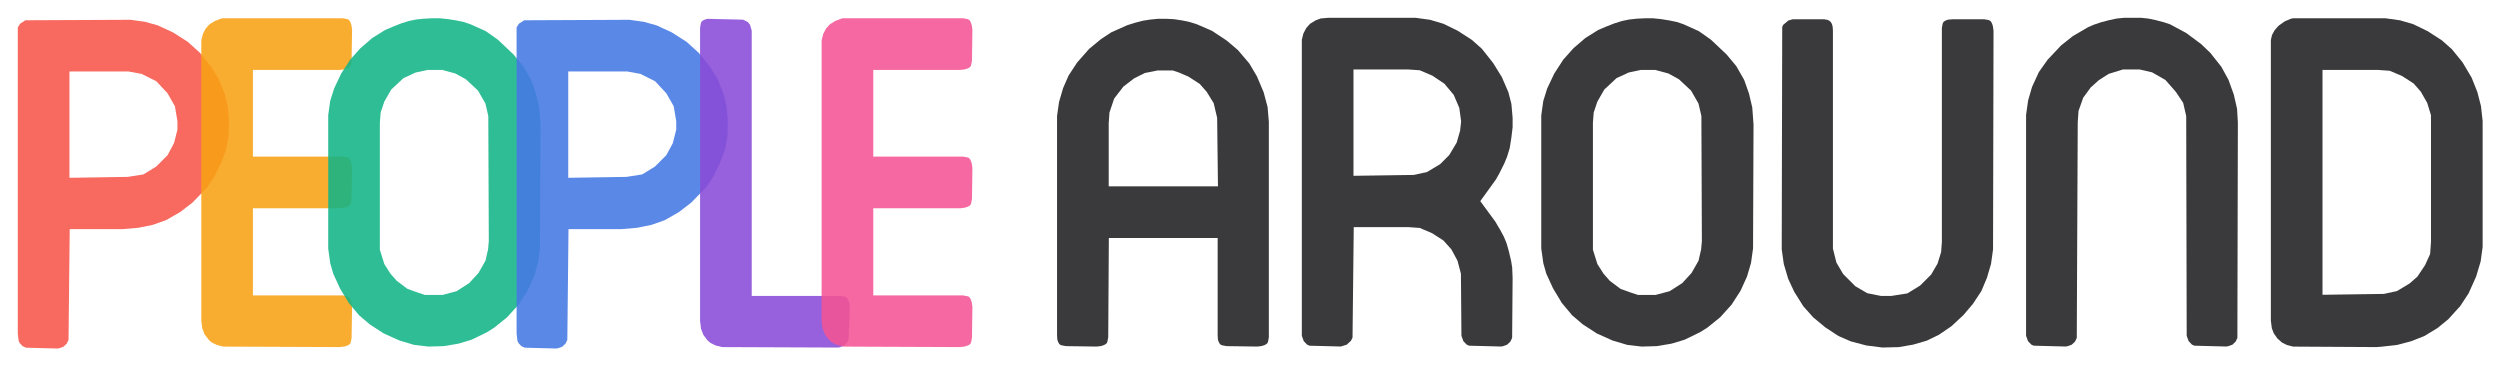
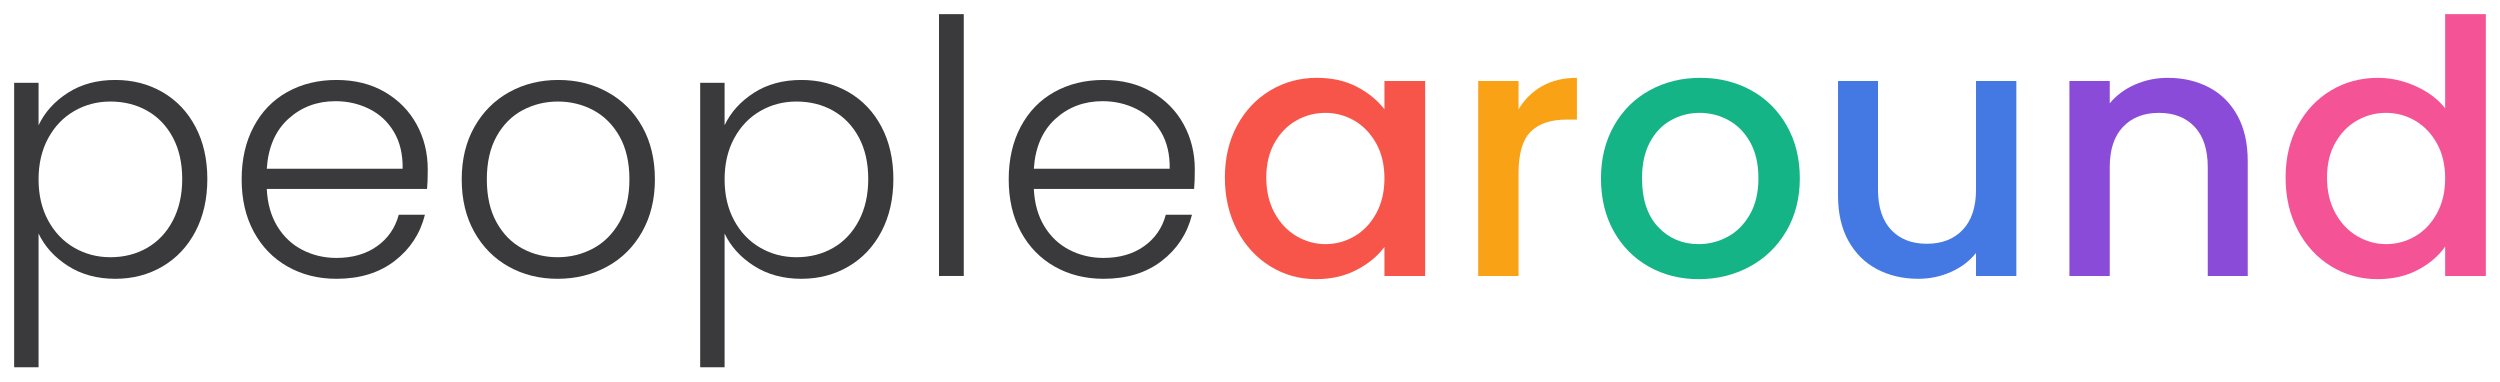
- <svg xmlns="http://www.w3.org/2000/svg" viewBox="-3 -771 5759.4 842" role="img" aria-label="Peoplearound">
-   <path fill="#F7554A" fill-opacity="0.88" d="M331.4 -720.7L360.3 -712.6L395.3 -696.5L429.5 -674.7L457.3 -649.6L482.2 -619L500.8 -589.3L514.6 -555.2L521.9 -524.3L524.7 -491.3L523.7 -457.3L518.5 -427.3L507.4 -397.8L490.8 -363.6L474 -338.8L440 -303.9L411.8 -282.3L379.2 -263.7L348.6 -252.9L315.5 -246.2L279.7 -243.2L157.6 -243.2L154.9 11.9L150.7 20.6L143.2 27.7L133.7 31.2L128.9 31.9L56.9 30L49.1 26.5L42.4 19.4L40 14.5L38 -2.6L38 -708L43.5 -716.5L55.6 -724.3L297.7 -725.4ZM157 -606.4L157 -361.4L291.2 -363.5L327.4 -369.2L356.9 -387.3L383 -413.4L397.9 -441.2L405.8 -472.5L405.8 -491.7L400 -526.2L383 -556L357.2 -583.8L323.4 -600.7L292.7 -606.4Z" />
-   <path fill="#F9A215" fill-opacity="0.88" d="M796.3 -727.2L799.6 -725.9L800.8 -725L802.8 -722.5L805 -718.2L806.8 -712.2L808.1 -702.4L807 -631.7L805.3 -621.7L804 -618.3L803.2 -617.2L800.7 -615.1L796.4 -613L790.3 -611.1L780.1 -609.9L579.7 -609.9L579.7 -410.2L786.7 -410.2L796.3 -408.5L799.6 -407.2L800.8 -406.4L802.8 -403.9L805 -399.6L806.8 -393.6L808.1 -383.7L807 -313L805.3 -303L804 -299.7L803.2 -298.5L800.7 -296.5L796.4 -294.4L790.3 -292.5L780.1 -291.2L579.7 -291.2L579.7 -90.4L786.7 -90.4L796.3 -88.7L799.6 -87.5L800.8 -86.6L802.8 -84.1L805 -79.8L806.8 -73.8L808.1 -63.9L807 6.8L805.3 16.8L804 20.1L803.2 21.2L800.7 23.3L796.4 25.4L790.3 27.3L780.2 28.6L511.5 27.5L496.3 23.6L484.7 17.9L478.1 12.2L468.2 -0.9L462.9 -14.8L460.7 -32.6L460.7 -678.1L464.4 -692.8L470.8 -705.2L479.5 -714.9L492.3 -722.8L506.8 -728.3L509.7 -728.9L786.7 -728.9Z" />
-   <path fill="#14B487" fill-opacity="0.88" d="M1028.9 -727L1047.7 -724L1065.1 -720.4L1080.1 -715.4L1116.2 -699.2L1144.2 -679.4L1180.1 -645.4L1202.4 -618.5L1220.5 -586.8L1231.7 -555.3L1239.2 -523.5L1242.1 -484.1L1241 -198.7L1236.3 -165.1L1227.1 -133.9L1212.1 -101L1191.5 -69.1L1165.3 -40.1L1135.6 -16.2L1119.1 -5.8L1083.4 11.6L1053.2 20.7L1019.2 26.4L984.4 27.4L951.8 23.7L917.6 13.6L881.3 -2.7L849 -23.6L824.3 -44.6L800.3 -73.3L780 -107L764.7 -140.5L757.7 -164.9L753.1 -198.6L753.1 -505.2L757.6 -538.1L766.6 -566.8L782.9 -601.3L803.8 -633.6L827.2 -659.8L854.5 -683.3L884 -701.8L903.3 -710L921.3 -717.1L938.8 -722.6L955.2 -726L972.7 -727.9L992.7 -728.9L1010.3 -728.9ZM982.1 -609.9L954.7 -604L926.5 -591L898.2 -564.6L882.3 -536.8L873.9 -511.7L872.1 -488.1L872.1 -195.7L882.4 -162.7L896.5 -140.6L910.9 -124.1L935.7 -105.5L959.9 -96.8L975.7 -91.6L1016.7 -91.6L1048.9 -100.2L1077.9 -118.8L1099.3 -142.1L1115.4 -170.3L1121.4 -196.5L1123.1 -215.3L1121.9 -503.7L1115.4 -532.3L1098.2 -562.3L1070.1 -588.5L1045.8 -601.8L1015.5 -609.9Z" />
-   <path fill="#4479E4" fill-opacity="0.88" d="M1480.5 -720.7L1509.4 -712.6L1544.4 -696.5L1578.6 -674.7L1606.4 -649.6L1631.3 -619L1649.9 -589.3L1663.7 -555.2L1671 -524.3L1673.8 -491.3L1672.8 -457.3L1667.6 -427.3L1656.5 -397.8L1639.9 -363.6L1623.1 -338.8L1589.1 -303.9L1560.9 -282.3L1528.3 -263.7L1497.7 -252.9L1464.6 -246.2L1428.8 -243.2L1306.7 -243.2L1304 11.9L1299.8 20.6L1292.3 27.7L1282.8 31.2L1278 31.9L1206 30L1198.2 26.5L1191.5 19.4L1189.1 14.5L1187.1 -2.6L1187.1 -708L1192.6 -716.5L1204.7 -724.3L1446.8 -725.4ZM1306.1 -606.4L1306.1 -361.4L1440.3 -363.5L1476.5 -369.2L1505.9 -387.3L1532 -413.4L1547 -441.2L1554.9 -472.5L1554.9 -491.7L1549.1 -526.2L1532.1 -556L1506.3 -583.8L1472.5 -600.7L1441.8 -606.4Z" />
-   <path fill="#8A4BD8" fill-opacity="0.88" d="M1709 -725.7L1719.7 -720.4L1724.9 -714L1728.7 -700.7L1728.8 -700.3L1728.8 -89.3L1933.5 -89.3L1943.1 -87.6L1946.4 -86.3L1947.6 -85.5L1949.6 -83L1951.8 -78.7L1953.6 -72.6L1954.8 -63.4L1952 10.7L1947.8 19.2L1940.5 26L1930.3 29.4L1927.7 29.7L1660.6 28.6L1645.4 24.8L1633.8 19L1627.2 13.4L1617.3 0.3L1612 -13.7L1609.8 -31.4L1609.8 -707.4L1611.5 -717L1612.8 -720.4L1613.6 -721.5L1616.1 -723.6L1620.4 -725.7L1626.1 -727.5L1627.7 -727.6Z" />
-   <path fill="#F45495" fill-opacity="0.88" d="M2225.4 -727.2L2228.7 -725.9L2229.9 -725L2231.9 -722.5L2234.1 -718.2L2235.9 -712.2L2237.2 -702.4L2236.2 -631.7L2234.4 -621.7L2233.1 -618.3L2232.3 -617.2L2229.8 -615.1L2225.5 -613L2219.4 -611.1L2209.2 -609.9L2008.8 -609.9L2008.8 -410.2L2215.8 -410.2L2225.4 -408.5L2228.7 -407.2L2229.9 -406.4L2231.9 -403.9L2234.1 -399.6L2235.9 -393.6L2237.2 -383.7L2236.2 -313L2234.4 -303L2233.1 -299.7L2232.3 -298.5L2229.8 -296.5L2225.5 -294.4L2219.4 -292.5L2209.2 -291.2L2008.8 -291.2L2008.8 -90.4L2215.8 -90.4L2225.4 -88.7L2228.7 -87.5L2229.9 -86.6L2231.9 -84.1L2234.1 -79.8L2235.9 -73.8L2237.2 -63.9L2236.2 6.8L2234.4 16.8L2233.1 20.1L2232.3 21.2L2229.8 23.3L2225.5 25.4L2219.4 27.3L2209.3 28.6L1940.7 27.5L1925.4 23.6L1913.8 17.9L1907.2 12.2L1897.3 -0.9L1892 -14.8L1889.8 -32.6L1889.8 -678.1L1893.5 -692.8L1900 -705.2L1908.6 -714.9L1921.4 -722.8L1935.9 -728.3L1938.8 -728.9L2215.8 -728.9Z" />
+ <svg xmlns="http://www.w3.org/2000/svg" viewBox="40.0 -780.0 7066.0 1078.0" role="img" aria-label="Peoplearound">
  <g fill="#3A3A3C">
-     <path d="M2701.5 -726.8L2720.2 -724L2737.7 -720.3L2754.3 -715.1L2789.5 -699.8L2823.9 -676.9L2849 -655.5L2875.2 -624.7L2892.6 -595.2L2908.1 -558.6L2917.2 -524.6L2920.1 -490.7L2920.1 6L2918.4 15.6L2917.1 18.9L2916.3 20.1L2913.8 22.1L2909.5 24.3L2903.4 26.2L2893.6 27.4L2822.9 26.4L2812.9 24.6L2809.6 23.3L2808.4 22.5L2806.4 20L2804.2 15.7L2802.8 11.3L2802.2 1.1L2802.2 -222.7L2551.5 -222.7L2550.1 5.8L2548.3 15.6L2547.1 18.9L2546.2 20.1L2543.7 22.1L2539.4 24.3L2533.4 26.2L2523.5 27.4L2452.8 26.4L2442.8 24.6L2439.5 23.3L2438.4 22.5L2436.3 20L2434.2 15.7L2432.8 11.3L2432.2 1.1L2432.2 -503.9L2436.8 -536.2L2446.1 -568L2458.9 -597.2L2478.3 -626.8L2506.1 -658.4L2533.6 -681.1L2557.1 -696.5L2593.8 -712.9L2611.2 -718.4L2629 -723.1L2646.5 -725.9L2665.1 -727.7L2683.8 -727.7ZM2663.9 -608.7L2634.4 -602.8L2609.6 -590.4L2585 -571.5L2563.7 -543.8L2552.9 -511.6L2551.2 -486.8L2551.2 -341.7L2802.9 -341.7L2801 -499.5L2793.1 -533.2L2777 -559.4L2760.9 -577.7L2734.7 -594.6L2712.5 -604.1L2698.6 -608.7Z" />
-     <path d="M3291.4 -725.4L3322.1 -716.3L3355 -700.3L3387.7 -679.2L3410.7 -658.8L3436.6 -626.2L3456.9 -593.4L3471.9 -558.7L3478.9 -531.7L3481.7 -499.6L3481.7 -477.9L3478.8 -453.6L3475 -429.7L3468.8 -409.5L3462.5 -394.3L3451.4 -372.1L3443.3 -357.6L3407.2 -307.6L3441.6 -260.8L3453.2 -241.3L3461.6 -225.5L3467.6 -211.1L3472.1 -195.7L3478.2 -170.3L3480.7 -155L3481.7 -130L3480.6 7.4L3476.5 16.1L3469 23.1L3459.5 26.6L3454.7 27.3L3381.5 25.4L3375.9 22.9L3368.2 14.9L3363.8 2.5L3362.6 -140.5L3354.7 -170.4L3340.7 -196.4L3322.4 -216.9L3296.3 -233.7L3267.8 -245.9L3240.8 -247.8L3115.7 -247.8L3112.9 6.8L3109.3 14.1L3099.4 23.1L3085.8 27.3L3013.7 25.4L3008.2 22.9L3000.5 14.9L2996.1 2.5L2996.1 -679.3L2999.7 -693.9L3006.2 -706.3L3014.8 -716L3027.7 -724L3039.7 -728.5L3057.3 -730L3258 -730ZM3115.1 -611L3115.1 -366L3254.1 -368L3284.1 -374.5L3314.7 -392.8L3335.6 -413.7L3352.9 -442.6L3360.7 -469.8L3363.1 -491.2L3358.9 -522.3L3346.1 -552.3L3324.6 -578.1L3296.8 -596.7L3267.8 -609.1L3240.8 -611Z" />
-     <path d="M3823.6 -727L3842.4 -724L3859.7 -720.4L3874.8 -715.4L3910.8 -699.2L3938.8 -679.4L3974.8 -645.4L3997.1 -618.5L4015.2 -586.8L4026.3 -555.3L4033.8 -523.5L4036.7 -484.1L4035.6 -198.7L4030.9 -165.1L4021.7 -133.9L4006.7 -101L3986.1 -69.1L3959.9 -40.1L3930.3 -16.2L3913.7 -5.8L3878 11.6L3847.8 20.7L3813.8 26.4L3779.1 27.4L3746.5 23.7L3712.3 13.6L3675.9 -2.7L3643.6 -23.6L3618.9 -44.6L3594.9 -73.3L3574.7 -107L3559.3 -140.5L3552.4 -164.9L3547.7 -198.6L3547.7 -505.2L3552.3 -538.1L3561.2 -566.8L3577.5 -601.3L3598.4 -633.6L3621.8 -659.8L3649.1 -683.3L3678.6 -701.8L3697.9 -710L3716 -717.1L3733.5 -722.6L3749.8 -726L3767.3 -727.9L3787.3 -728.9L3804.9 -728.9ZM3776.8 -609.9L3749.3 -604L3721.1 -591L3692.8 -564.6L3676.9 -536.8L3668.5 -511.7L3666.7 -488.1L3666.7 -195.7L3677 -162.7L3691.1 -140.6L3705.5 -124.1L3730.3 -105.5L3754.6 -96.8L3770.3 -91.6L3811.3 -91.6L3843.5 -100.2L3872.5 -118.8L3893.9 -142.1L3910 -170.3L3916 -196.5L3917.7 -215.3L3916.6 -503.7L3910 -532.3L3892.8 -562.3L3864.7 -588.5L3840.4 -601.8L3810.2 -609.9Z" />
-     <path d="M4207.2 -725.2L4210.8 -723.5L4213.2 -721.8L4215.3 -719.2L4217.4 -715.6L4219 -709.2L4219.6 -701L4219.6 -198.4L4227.6 -166.2L4243.1 -139.8L4271.2 -111.6L4298.8 -95.5L4330 -89.3L4354.5 -89.3L4391.1 -95.1L4420.6 -113.2L4446 -138.6L4460.7 -163.8L4468.9 -190.4L4470.6 -213.3L4470.6 -706.3L4472.3 -715.9L4473.6 -719.2L4474.4 -720.4L4476.9 -722.4L4481.2 -724.6L4485.7 -725.9L4495.8 -726.6L4568.2 -726.6L4577.8 -724.9L4581.1 -723.6L4582.3 -722.8L4584.3 -720.3L4586.5 -716L4588.3 -709.9L4589.6 -699.7L4588.5 -196.3L4583.8 -162.8L4574.4 -130.9L4561.6 -100.5L4542.1 -70.9L4520.1 -45L4492.3 -19.2L4463.6 0.3L4435.8 13.8L4404.2 23L4371.2 28.7L4333.6 29.6L4296.7 24.9L4260.7 15.4L4232.2 3L4202 -16.9L4174.3 -39.8L4151.5 -65.3L4130.6 -98.6L4116.6 -128.5L4106.4 -162.9L4101.7 -196.3L4101.7 -215.3L4102.8 -709L4105.1 -713.8L4117 -723.8L4127 -726.6L4199.3 -726.6Z" />
-     <path d="M4945.8 -728.3L4963.5 -724.6L4982.2 -719.7L4996.7 -714.8L5033.6 -694.9L5067.7 -669.6L5088.9 -649.4L5114.5 -617.1L5130.9 -587.1L5143.2 -553L5150.6 -520.6L5152.5 -489L5151.4 7.5L5147.3 16.1L5139.9 23.1L5130.3 26.6L5125.5 27.3L5052.3 25.4L5046.7 22.9L5039.1 14.9L5034.6 2.5L5033.5 -503.7L5026.5 -534.1L5009.9 -559L4985.6 -586.8L4954.8 -604.4L4926.1 -611L4887.7 -611L4854.7 -600.7L4832.3 -586.4L4813.3 -569.3L4796.2 -545.9L4785.4 -515.4L4783.6 -489.1L4781.4 7.5L4777.3 16.1L4769.8 23.1L4760.3 26.6L4755.5 27.3L4682.3 25.4L4676.7 22.9L4669 14.9L4664.6 2.5L4664.6 -506.3L4669.3 -539.7L4678.4 -570.9L4694.1 -605L4714.1 -633.3L4745.4 -666.5L4772.4 -687.9L4807.5 -708.4L4820.7 -714.1L4837.2 -719.7L4855.9 -724.6L4873.5 -728.3L4890.7 -730L4929.7 -730Z" />
-     <path d="M5526.1 -724.2L5556.8 -715.2L5589.7 -699.2L5622.4 -678.1L5645.7 -657.5L5670.1 -627.4L5691 -592.2L5704.1 -559.4L5712.6 -526.5L5716.4 -492.2L5716.4 -202L5711.8 -168.6L5701.4 -133.8L5684.1 -95.3L5664.8 -65.9L5637.2 -35.5L5612.5 -15.3L5582 3.2L5551.5 15.2L5519.6 23.6L5483.4 27.7L5471.7 28.6L5279.7 27.5L5265.5 23.8L5254.1 18.1L5243.6 8.8L5235.1 -3.4L5230.7 -15L5228.5 -32.6L5228.5 -678.7L5231.2 -690.5L5237.2 -701.4L5246.3 -711.7L5260.5 -721.8L5274.2 -727.7L5279.5 -728.9L5492.7 -728.9ZM5347.5 -609.9L5347.5 -91.9L5488.8 -93.9L5518.9 -100.4L5547.9 -117.8L5566.1 -133.7L5583.9 -160.4L5595.4 -185.8L5597.4 -213.4L5597.4 -505.6L5588.7 -534L5573.9 -559.9L5557.3 -578.8L5531.1 -595.7L5502.5 -607.9L5475.5 -609.9Z" />
+     <path d="M149-426Q175-481 231.5-517.5Q288-554 366-554L366-554Q440-554 499.5-519.5Q559-485 592.5-421.5Q626-358 626-274L626-274Q626-190 592.5-126Q559-62 499.5-27Q440 8 366 8L366 8Q289 8 232-28.5Q175-65 149-120L149-120L149 258L80 258L80-546L149-546L149-426ZM555-274Q555-342 528.5-391.5Q502-441 456-467Q410-493 352-493L352-493Q296-493 249.5-466Q203-439 176-389Q149-339 149-273L149-273Q149-207 176-157Q203-107 249.5-80Q296-53 352-53L352-53Q410-53 456-79.5Q502-106 528.5-156.5Q555-207 555-274L555-274Z" />
+     <path d="M1249-301Q1249-265 1247-246L1247-246L794-246Q797-184 824-140Q851-96 895-73.5Q939-51 991-51L991-51Q1059-51 1105.5-84Q1152-117 1167-173L1167-173L1241-173Q1221-93 1155.5-42.5Q1090 8 991 8L991 8Q914 8 853-26.5Q792-61 757.5-124.5Q723-188 723-273L723-273Q723-358 757-422Q791-486 852-520Q913-554 991-554L991-554Q1069-554 1127.5-520Q1186-486 1217.5-428.5Q1249-371 1249-301L1249-301ZM1178-303Q1179-364 1153.5-407Q1128-450 1084-472Q1040-494 988-494L988-494Q910-494 855-444Q800-394 794-303L794-303L1178-303Z" />
+     <path d="M1616 8Q1539 8 1477.5-26.5Q1416-61 1380.5-124.5Q1345-188 1345-273L1345-273Q1345-358 1381-421.5Q1417-485 1479-519.5Q1541-554 1618-554L1618-554Q1695-554 1757.5-519.5Q1820-485 1855.5-421.5Q1891-358 1891-273L1891-273Q1891-189 1855-125Q1819-61 1756-26.5Q1693 8 1616 8L1616 8ZM1616-53Q1670-53 1716-77.5Q1762-102 1790.5-151.5Q1819-201 1819-273L1819-273Q1819-345 1791-394.5Q1763-444 1717-468.5Q1671-493 1617-493L1617-493Q1563-493 1517-468.5Q1471-444 1443.5-394.5Q1416-345 1416-273L1416-273Q1416-201 1443.5-151.5Q1471-102 1516.5-77.5Q1562-53 1616-53L1616-53Z" />
+     <path d="M2088-426Q2114-481 2170.5-517.5Q2227-554 2305-554L2305-554Q2379-554 2438.5-519.5Q2498-485 2531.5-421.5Q2565-358 2565-274L2565-274Q2565-190 2531.5-126Q2498-62 2438.5-27Q2379 8 2305 8L2305 8Q2228 8 2171-28.5Q2114-65 2088-120L2088-120L2088 258L2019 258L2019-546L2088-546L2088-426ZM2494-274Q2494-342 2467.5-391.5Q2441-441 2395-467Q2349-493 2291-493L2291-493Q2235-493 2188.5-466Q2142-439 2115-389Q2088-339 2088-273L2088-273Q2088-207 2115-157Q2142-107 2188.5-80Q2235-53 2291-53L2291-53Q2349-53 2395-79.5Q2441-106 2467.5-156.5Q2494-207 2494-274L2494-274Z" />
+     <path d="M2694-740L2764-740L2764 0L2694 0L2694-740Z" />
+     <path d="M3417-301Q3417-265 3415-246L3415-246L2962-246Q2965-184 2992-140Q3019-96 3063-73.5Q3107-51 3159-51L3159-51Q3227-51 3273.5-84Q3320-117 3335-173L3335-173L3409-173Q3389-93 3323.5-42.5Q3258 8 3159 8L3159 8Q3082 8 3021-26.5Q2960-61 2925.5-124.5Q2891-188 2891-273L2891-273Q2891-358 2925-422Q2959-486 3020-520Q3081-554 3159-554L3159-554Q3237-554 3295.5-520Q3354-486 3385.5-428.5Q3417-371 3417-301L3417-301ZM3346-303Q3347-364 3321.5-407Q3296-450 3252-472Q3208-494 3156-494L3156-494Q3078-494 3023-444Q2968-394 2962-303L2962-303L3346-303Z" />
  </g>
+   <path fill="#F7554A" d="M3502-278Q3502-361 3536.5-425Q3571-489 3630.5-524.5Q3690-560 3762-560L3762-560Q3827-560 3875.5-534.5Q3924-509 3953-471L3953-471L3953-551L4068-551L4068 0L3953 0L3953-82Q3924-43 3874-17Q3824 9 3760 9L3760 9Q3689 9 3630-27.5Q3571-64 3536.5-129.5Q3502-195 3502-278L3502-278ZM3953-276Q3953-333 3929.5-375Q3906-417 3868-439Q3830-461 3786-461L3786-461Q3742-461 3704-439.5Q3666-418 3642.5-376.5Q3619-335 3619-278L3619-278Q3619-221 3642.5-178Q3666-135 3704.5-112.5Q3743-90 3786-90L3786-90Q3830-90 3868-112Q3906-134 3929.5-176.5Q3953-219 3953-276L3953-276Z" />
+   <path fill="#F9A215" d="M4332-471Q4357-513 4398.5-536.5Q4440-560 4497-560L4497-560L4497-442L4468-442Q4401-442 4366.5-408Q4332-374 4332-290L4332-290L4332 0L4218 0L4218-551L4332-551L4332-471Z" />
+   <path fill="#14B487" d="M4841 9Q4763 9 4700-26.5Q4637-62 4601-126.5Q4565-191 4565-276L4565-276Q4565-360 4602-425Q4639-490 4703-525Q4767-560 4846-560L4846-560Q4925-560 4989-525Q5053-490 5090-425Q5127-360 5127-276L5127-276Q5127-192 5089-127Q5051-62 4985.5-26.5Q4920 9 4841 9L4841 9ZM4841-90Q4885-90 4923.5-111Q4962-132 4986-174Q5010-216 5010-276L5010-276Q5010-336 4987-377.5Q4964-419 4926-440Q4888-461 4844-461L4844-461Q4800-461 4762.5-440Q4725-419 4703-377.5Q4681-336 4681-276L4681-276Q4681-187 4726.5-138.5Q4772-90 4841-90L4841-90Z" />
+   <path fill="#4479E4" d="M5625-551L5739-551L5739 0L5625 0L5625-65Q5598-31 5554.5-11.5Q5511 8 5462 8L5462 8Q5397 8 5345.5-19Q5294-46 5264.5-99Q5235-152 5235-227L5235-227L5235-551L5348-551L5348-244Q5348-170 5385-130.5Q5422-91 5486-91L5486-91Q5550-91 5587.5-130.5Q5625-170 5625-244L5625-244L5625-551Z" />
+   <path fill="#8A4BD8" d="M6167-560Q6232-560 6283.5-533Q6335-506 6364-453Q6393-400 6393-325L6393-325L6393 0L6280 0L6280-308Q6280-382 6243-421.5Q6206-461 6142-461L6142-461Q6078-461 6040.5-421.5Q6003-382 6003-308L6003-308L6003 0L5889 0L5889-551L6003-551L6003-488Q6031-522 6074.5-541Q6118-560 6167-560L6167-560Z" />
+   <path fill="#F45495" d="M6500-278Q6500-361 6534.5-425Q6569-489 6628.5-524.5Q6688-560 6761-560L6761-560Q6815-560 6867.5-536.5Q6920-513 6951-474L6951-474L6951-740L7066-740L7066 0L6951 0L6951-83Q6923-43 6873.5-17Q6824 9 6760 9L6760 9Q6688 9 6628.5-27.5Q6569-64 6534.5-129.5Q6500-195 6500-278L6500-278ZM6951-276Q6951-333 6927.5-375Q6904-417 6866-439Q6828-461 6784-461L6784-461Q6740-461 6702-439.5Q6664-418 6640.5-376.5Q6617-335 6617-278L6617-278Q6617-221 6640.5-178Q6664-135 6702.5-112.5Q6741-90 6784-90L6784-90Q6828-90 6866-112Q6904-134 6927.5-176.5Q6951-219 6951-276L6951-276Z" />
</svg>
